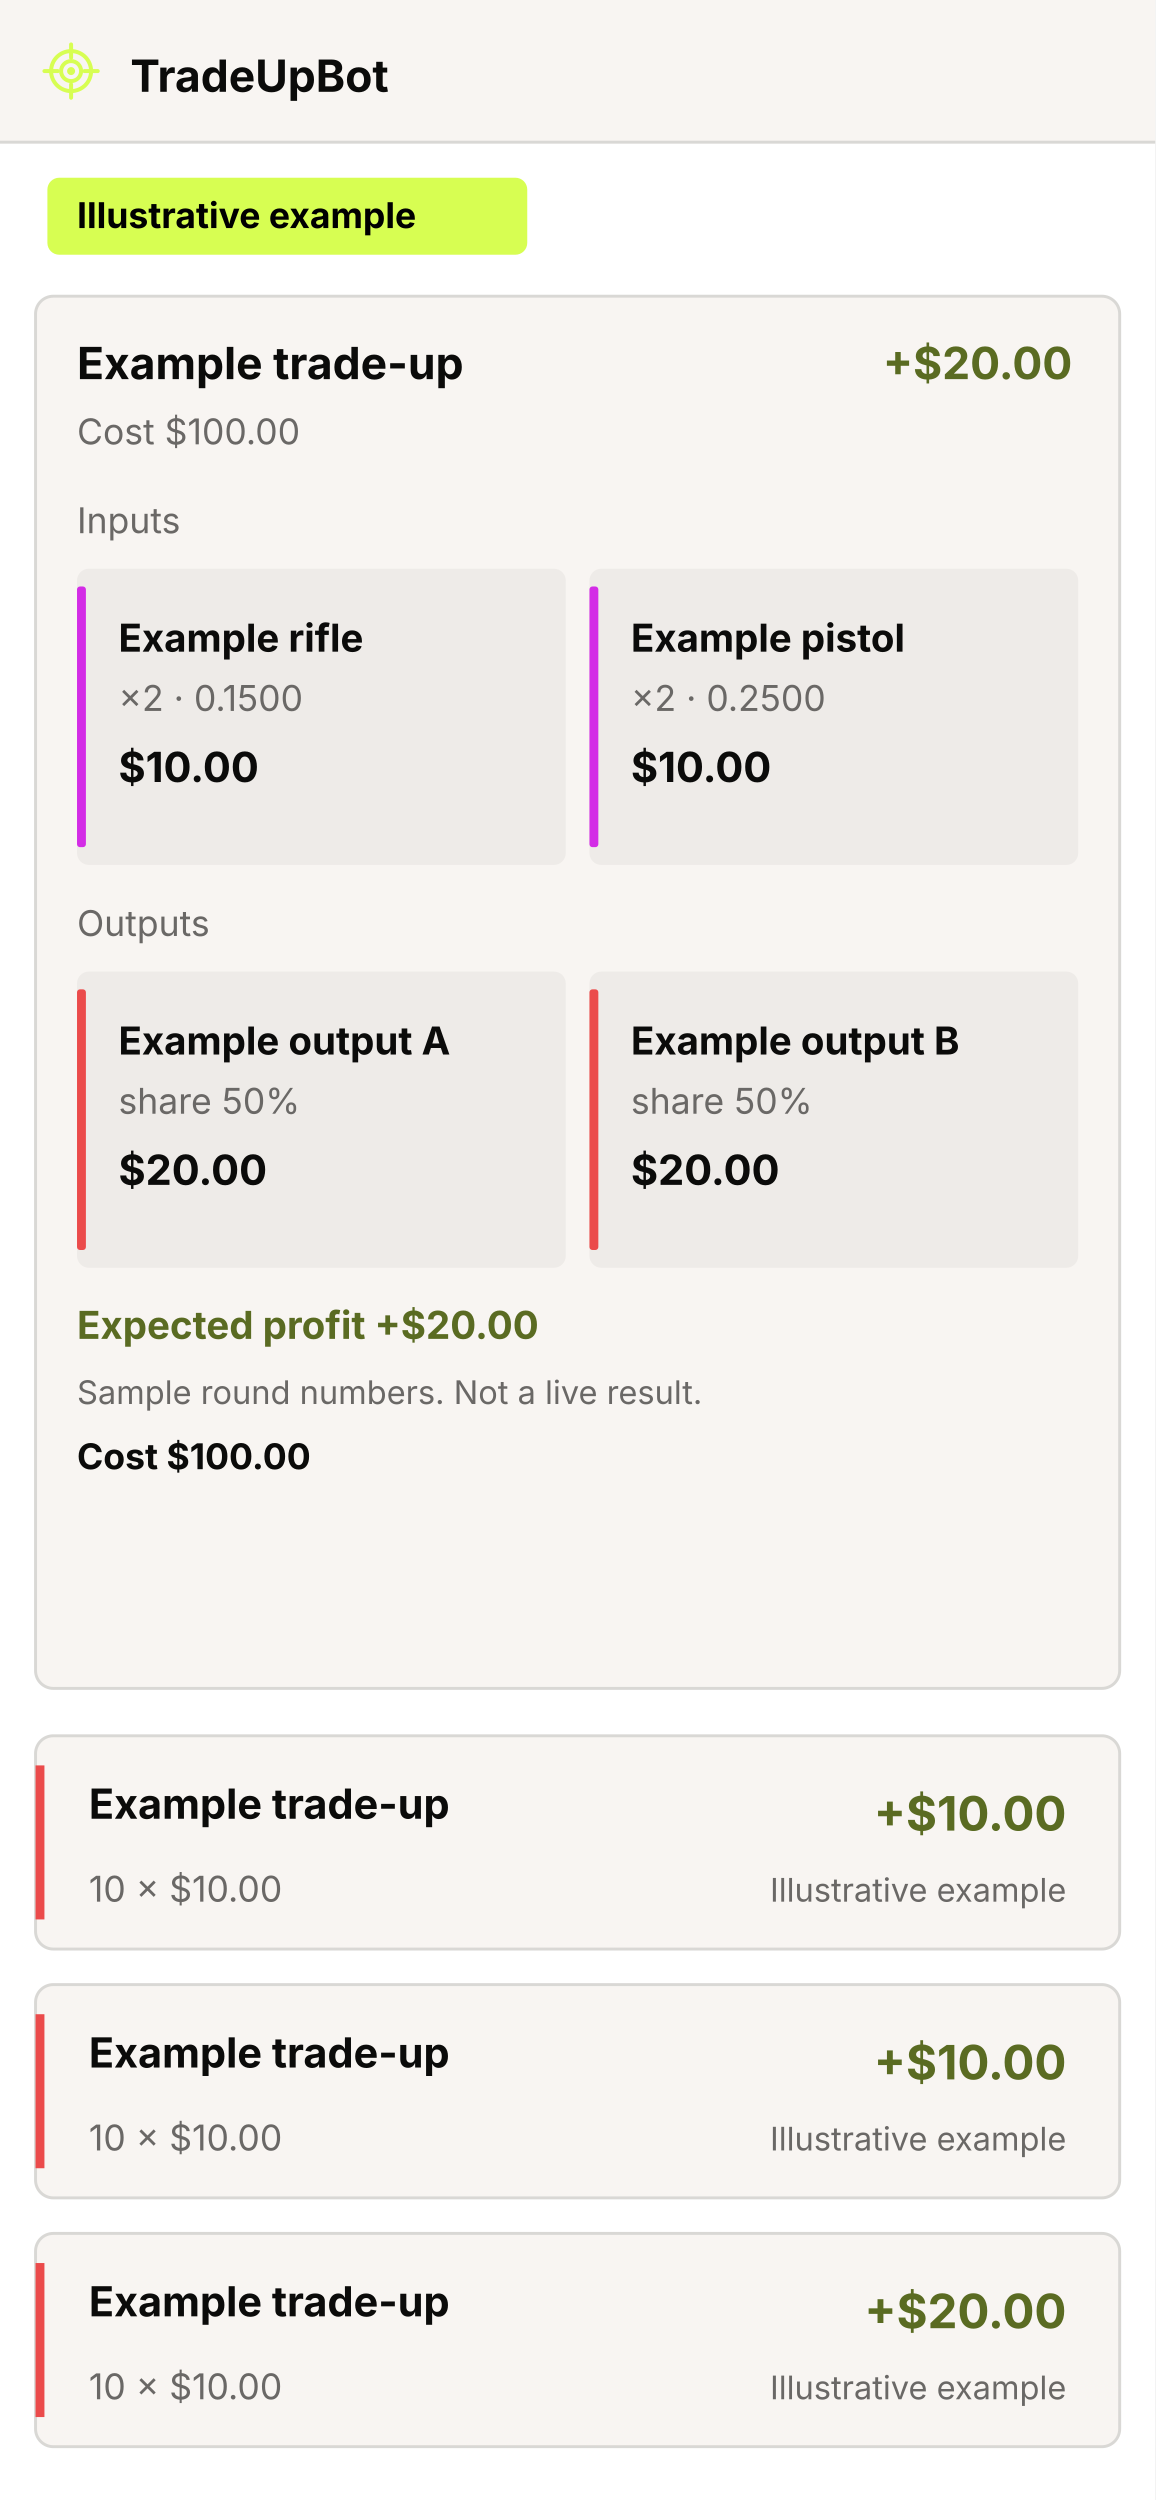
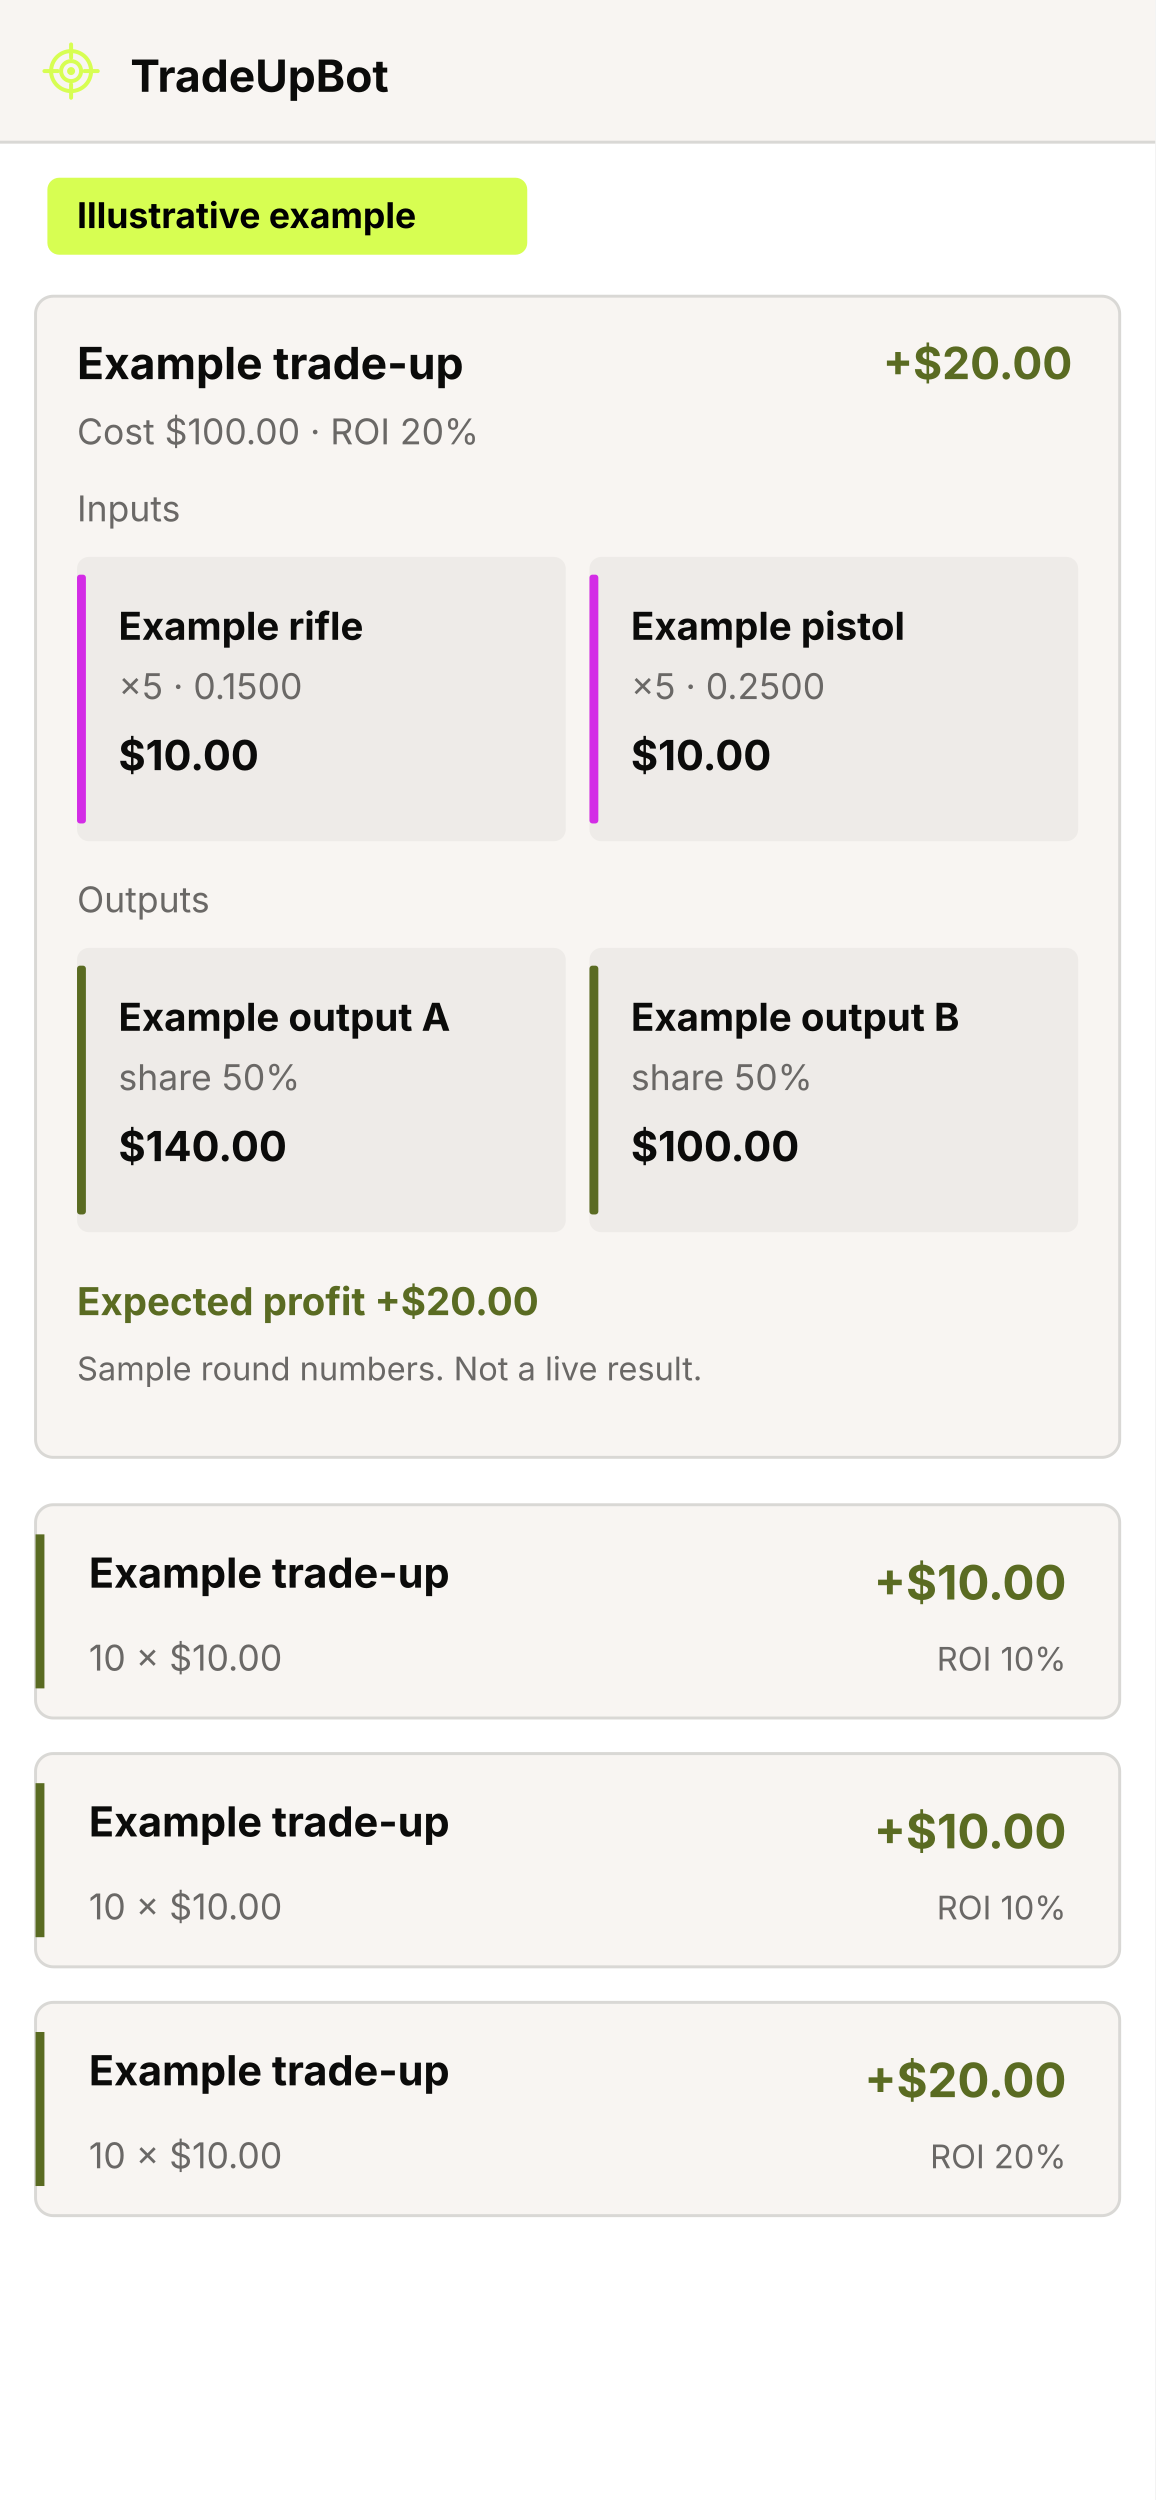
<svg xmlns="http://www.w3.org/2000/svg" width="780" height="1688" viewBox="0 0 390 844">
  <rect width="390" height="844" fill="#ffffff" />
  <rect width="390" height="48" fill="#f8f5f2" />
  <line x1="0" y1="48" x2="390" y2="48" stroke="#d9d8d5" />
  <g transform="translate(12 12) scale(0.75)" fill="none" stroke="#d7fe52" stroke-width="1.8">
    <circle cx="16" cy="16" r="9" />
    <circle cx="16" cy="16" r="4.5" />
    <line x1="16" y1="4" x2="16" y2="10" stroke-linecap="round" />
    <line x1="16" y1="22" x2="16" y2="28" stroke-linecap="round" />
    <line x1="4" y1="16" x2="10" y2="16" stroke-linecap="round" />
    <line x1="22" y1="16" x2="28" y2="16" stroke-linecap="round" />
    <circle cx="16" cy="16" r="1.8" fill="#d7fe52" stroke="none" />
  </g>
  <text x="44" y="31" fill="#0b0b0a" font-family="Inter" font-size="15" font-weight="700" text-anchor="start">TradeUpBot</text>
  <g>
    <rect x="16" y="60" width="162" height="26" rx="4" fill="#d7fe52" />
    <text x="26" y="77" fill="#000000" font-family="Inter" font-size="12" font-weight="700" text-anchor="start">Illustrative example</text>
  </g>
-   <rect x="12" y="100" width="366" height="470" rx="6" fill="#f8f5f2" stroke="#d9d8d5" stroke-width="1" />
+   <rect x="12" y="100" width="366" height="392" rx="6" fill="#f8f5f2" stroke="#d9d8d5" stroke-width="1" />
  <text x="26" y="128" fill="#0b0b0a" font-family="Inter" font-size="15" font-weight="700" text-anchor="start">Example trade-up</text>
-   <text x="26" y="150" fill="#6a6866" font-family="Inter" font-size="12" font-weight="400" text-anchor="start">Cost $100.00</text>
+   <text x="26" y="150" fill="#6a6866" font-family="Inter" font-size="12" font-weight="400" text-anchor="start">Cost $100.00 · ROI 20%</text>
  <text x="362" y="128" fill="#5a6b22" font-family="Inter" font-size="15" font-weight="700" text-anchor="end">+$20.00</text>
-   <text x="26" y="180" fill="#6a6866" font-family="Inter" font-size="12" font-weight="400" text-anchor="start">Inputs</text>
+   <text x="26" y="176" fill="#6a6866" font-family="Inter" font-size="12" font-weight="400" text-anchor="start">Inputs</text>
  <g>
-     <rect x="26" y="192" width="165" height="100" rx="4" fill="#eeebe8" />
-     <rect x="26" y="198" width="3" height="88" rx="1" fill="#d32ce6" />
-     <text x="40" y="220" fill="#0b0b0a" font-family="Inter" font-size="13" font-weight="700" text-anchor="start">Example rifle</text>
-     <text x="40" y="240" fill="#6a6866" font-family="Inter" font-size="12" font-weight="400" text-anchor="start">×2 · 0.1500</text>
-     <text x="40" y="264" fill="#0b0b0a" font-family="Inter" font-size="14" font-weight="700" text-anchor="start">$10.00</text>
+     <rect x="26" y="188" width="165" height="96" rx="4" fill="#eeebe8" />
+     <rect x="26" y="194" width="3" height="84" rx="1" fill="#d32ce6" />
+     <text x="40" y="216" fill="#0b0b0a" font-family="Inter" font-size="13" font-weight="700" text-anchor="start">Example rifle</text>
+     <text x="40" y="236" fill="#6a6866" font-family="Inter" font-size="12" font-weight="400" text-anchor="start">×5 · 0.1500</text>
+     <text x="40" y="260" fill="#0b0b0a" font-family="Inter" font-size="14" font-weight="700" text-anchor="start">$10.00</text>
  </g>
  <g>
-     <rect x="199" y="192" width="165" height="100" rx="4" fill="#eeebe8" />
-     <rect x="199" y="198" width="3" height="88" rx="1" fill="#d32ce6" />
-     <text x="213" y="220" fill="#0b0b0a" font-family="Inter" font-size="13" font-weight="700" text-anchor="start">Example pistol</text>
-     <text x="213" y="240" fill="#6a6866" font-family="Inter" font-size="12" font-weight="400" text-anchor="start">×2 · 0.2500</text>
-     <text x="213" y="264" fill="#0b0b0a" font-family="Inter" font-size="14" font-weight="700" text-anchor="start">$10.00</text>
+     <rect x="199" y="188" width="165" height="96" rx="4" fill="#eeebe8" />
+     <rect x="199" y="194" width="3" height="84" rx="1" fill="#d32ce6" />
+     <text x="213" y="216" fill="#0b0b0a" font-family="Inter" font-size="13" font-weight="700" text-anchor="start">Example pistol</text>
+     <text x="213" y="236" fill="#6a6866" font-family="Inter" font-size="12" font-weight="400" text-anchor="start">×5 · 0.2500</text>
+     <text x="213" y="260" fill="#0b0b0a" font-family="Inter" font-size="14" font-weight="700" text-anchor="start">$10.00</text>
  </g>
-   <text x="26" y="316" fill="#6a6866" font-family="Inter" font-size="12" font-weight="400" text-anchor="start">Outputs</text>
+   <text x="26" y="308" fill="#6a6866" font-family="Inter" font-size="12" font-weight="400" text-anchor="start">Outputs</text>
  <g>
-     <rect x="26" y="328" width="165" height="100" rx="4" fill="#eeebe8" />
-     <rect x="26" y="334" width="3" height="88" rx="1" fill="#eb4b4b" />
-     <text x="40" y="356" fill="#0b0b0a" font-family="Inter" font-size="13" font-weight="700" text-anchor="start">Example output A</text>
-     <text x="40" y="376" fill="#6a6866" font-family="Inter" font-size="12" font-weight="400" text-anchor="start">share 50%</text>
-     <text x="40" y="400" fill="#0b0b0a" font-family="Inter" font-size="14" font-weight="700" text-anchor="start">$20.00</text>
+     <rect x="26" y="320" width="165" height="96" rx="4" fill="#eeebe8" />
+     <rect x="26" y="326" width="3" height="84" rx="1" fill="#5a6b22" />
+     <text x="40" y="348" fill="#0b0b0a" font-family="Inter" font-size="13" font-weight="700" text-anchor="start">Example output A</text>
+     <text x="40" y="368" fill="#6a6866" font-family="Inter" font-size="12" font-weight="400" text-anchor="start">share 50%</text>
+     <text x="40" y="392" fill="#0b0b0a" font-family="Inter" font-size="14" font-weight="700" text-anchor="start">$140.00</text>
  </g>
  <g>
-     <rect x="199" y="328" width="165" height="100" rx="4" fill="#eeebe8" />
-     <rect x="199" y="334" width="3" height="88" rx="1" fill="#eb4b4b" />
-     <text x="213" y="356" fill="#0b0b0a" font-family="Inter" font-size="13" font-weight="700" text-anchor="start">Example output B</text>
-     <text x="213" y="376" fill="#6a6866" font-family="Inter" font-size="12" font-weight="400" text-anchor="start">share 50%</text>
-     <text x="213" y="400" fill="#0b0b0a" font-family="Inter" font-size="14" font-weight="700" text-anchor="start">$20.00</text>
+     <rect x="199" y="320" width="165" height="96" rx="4" fill="#eeebe8" />
+     <rect x="199" y="326" width="3" height="84" rx="1" fill="#5a6b22" />
+     <text x="213" y="348" fill="#0b0b0a" font-family="Inter" font-size="13" font-weight="700" text-anchor="start">Example output B</text>
+     <text x="213" y="368" fill="#6a6866" font-family="Inter" font-size="12" font-weight="400" text-anchor="start">share 50%</text>
+     <text x="213" y="392" fill="#0b0b0a" font-family="Inter" font-size="14" font-weight="700" text-anchor="start">$100.00</text>
  </g>
-   <text x="26" y="452" fill="#5a6b22" font-family="Inter" font-size="13" font-weight="700" text-anchor="start">Expected profit +$20.00</text>
-   <text x="26" y="474" fill="#6a6866" font-family="Inter" font-size="11" font-weight="400" text-anchor="start">Sample round numbers. Not a live result.</text>
-   <text x="26" y="496" fill="#0b0b0a" font-family="Inter" font-size="12" font-weight="700" text-anchor="start">Cost $100.00</text>
+   <text x="26" y="444" fill="#5a6b22" font-family="Inter" font-size="13" font-weight="700" text-anchor="start">Expected profit +$20.00</text>
+   <text x="26" y="466" fill="#6a6866" font-family="Inter" font-size="11" font-weight="400" text-anchor="start">Sample round numbers. Not a live result.</text>
  <g>
-     <rect x="12" y="586" width="366" height="72" rx="6" fill="#f8f5f2" stroke="#d9d8d5" stroke-width="1" />
-     <rect x="12" y="596" width="3" height="52" fill="#eb4b4b" />
-     <text x="30" y="614" fill="#0b0b0a" font-family="Inter" font-size="14" font-weight="700" text-anchor="start">Example trade-up</text>
-     <text x="30" y="642" fill="#6a6866" font-family="Inter" font-size="12" font-weight="400" text-anchor="start">10 × $10.00</text>
-     <text x="360" y="618" fill="#5a6b22" font-family="Inter" font-size="16" font-weight="700" text-anchor="end">+$10.00</text>
-     <text x="360" y="642" fill="#6a6866" font-family="Inter" font-size="11" font-weight="400" text-anchor="end">Illustrative example</text>
+     <rect x="12" y="508" width="366" height="72" rx="6" fill="#f8f5f2" stroke="#d9d8d5" stroke-width="1" />
+     <rect x="12" y="518" width="3" height="52" fill="#5a6b22" />
+     <text x="30" y="536" fill="#0b0b0a" font-family="Inter" font-size="14" font-weight="700" text-anchor="start">Example trade-up</text>
+     <text x="30" y="564" fill="#6a6866" font-family="Inter" font-size="12" font-weight="400" text-anchor="start">10 × $10.00</text>
+     <text x="360" y="540" fill="#5a6b22" font-family="Inter" font-size="16" font-weight="700" text-anchor="end">+$10.00</text>
+     <text x="360" y="564" fill="#6a6866" font-family="Inter" font-size="11" font-weight="400" text-anchor="end">ROI 10%</text>
  </g>
  <g>
-     <rect x="12" y="670" width="366" height="72" rx="6" fill="#f8f5f2" stroke="#d9d8d5" stroke-width="1" />
-     <rect x="12" y="680" width="3" height="52" fill="#eb4b4b" />
-     <text x="30" y="698" fill="#0b0b0a" font-family="Inter" font-size="14" font-weight="700" text-anchor="start">Example trade-up</text>
-     <text x="30" y="726" fill="#6a6866" font-family="Inter" font-size="12" font-weight="400" text-anchor="start">10 × $10.00</text>
-     <text x="360" y="702" fill="#5a6b22" font-family="Inter" font-size="16" font-weight="700" text-anchor="end">+$10.00</text>
-     <text x="360" y="726" fill="#6a6866" font-family="Inter" font-size="11" font-weight="400" text-anchor="end">Illustrative example</text>
+     <rect x="12" y="592" width="366" height="72" rx="6" fill="#f8f5f2" stroke="#d9d8d5" stroke-width="1" />
+     <rect x="12" y="602" width="3" height="52" fill="#5a6b22" />
+     <text x="30" y="620" fill="#0b0b0a" font-family="Inter" font-size="14" font-weight="700" text-anchor="start">Example trade-up</text>
+     <text x="30" y="648" fill="#6a6866" font-family="Inter" font-size="12" font-weight="400" text-anchor="start">10 × $10.00</text>
+     <text x="360" y="624" fill="#5a6b22" font-family="Inter" font-size="16" font-weight="700" text-anchor="end">+$10.00</text>
+     <text x="360" y="648" fill="#6a6866" font-family="Inter" font-size="11" font-weight="400" text-anchor="end">ROI 10%</text>
  </g>
  <g>
-     <rect x="12" y="754" width="366" height="72" rx="6" fill="#f8f5f2" stroke="#d9d8d5" stroke-width="1" />
-     <rect x="12" y="764" width="3" height="52" fill="#eb4b4b" />
-     <text x="30" y="782" fill="#0b0b0a" font-family="Inter" font-size="14" font-weight="700" text-anchor="start">Example trade-up</text>
-     <text x="30" y="810" fill="#6a6866" font-family="Inter" font-size="12" font-weight="400" text-anchor="start">10 × $10.00</text>
-     <text x="360" y="786" fill="#5a6b22" font-family="Inter" font-size="16" font-weight="700" text-anchor="end">+$20.00</text>
-     <text x="360" y="810" fill="#6a6866" font-family="Inter" font-size="11" font-weight="400" text-anchor="end">Illustrative example</text>
+     <rect x="12" y="676" width="366" height="72" rx="6" fill="#f8f5f2" stroke="#d9d8d5" stroke-width="1" />
+     <rect x="12" y="686" width="3" height="52" fill="#5a6b22" />
+     <text x="30" y="704" fill="#0b0b0a" font-family="Inter" font-size="14" font-weight="700" text-anchor="start">Example trade-up</text>
+     <text x="30" y="732" fill="#6a6866" font-family="Inter" font-size="12" font-weight="400" text-anchor="start">10 × $10.00</text>
+     <text x="360" y="708" fill="#5a6b22" font-family="Inter" font-size="16" font-weight="700" text-anchor="end">+$20.00</text>
+     <text x="360" y="732" fill="#6a6866" font-family="Inter" font-size="11" font-weight="400" text-anchor="end">ROI 20%</text>
  </g>
</svg>
